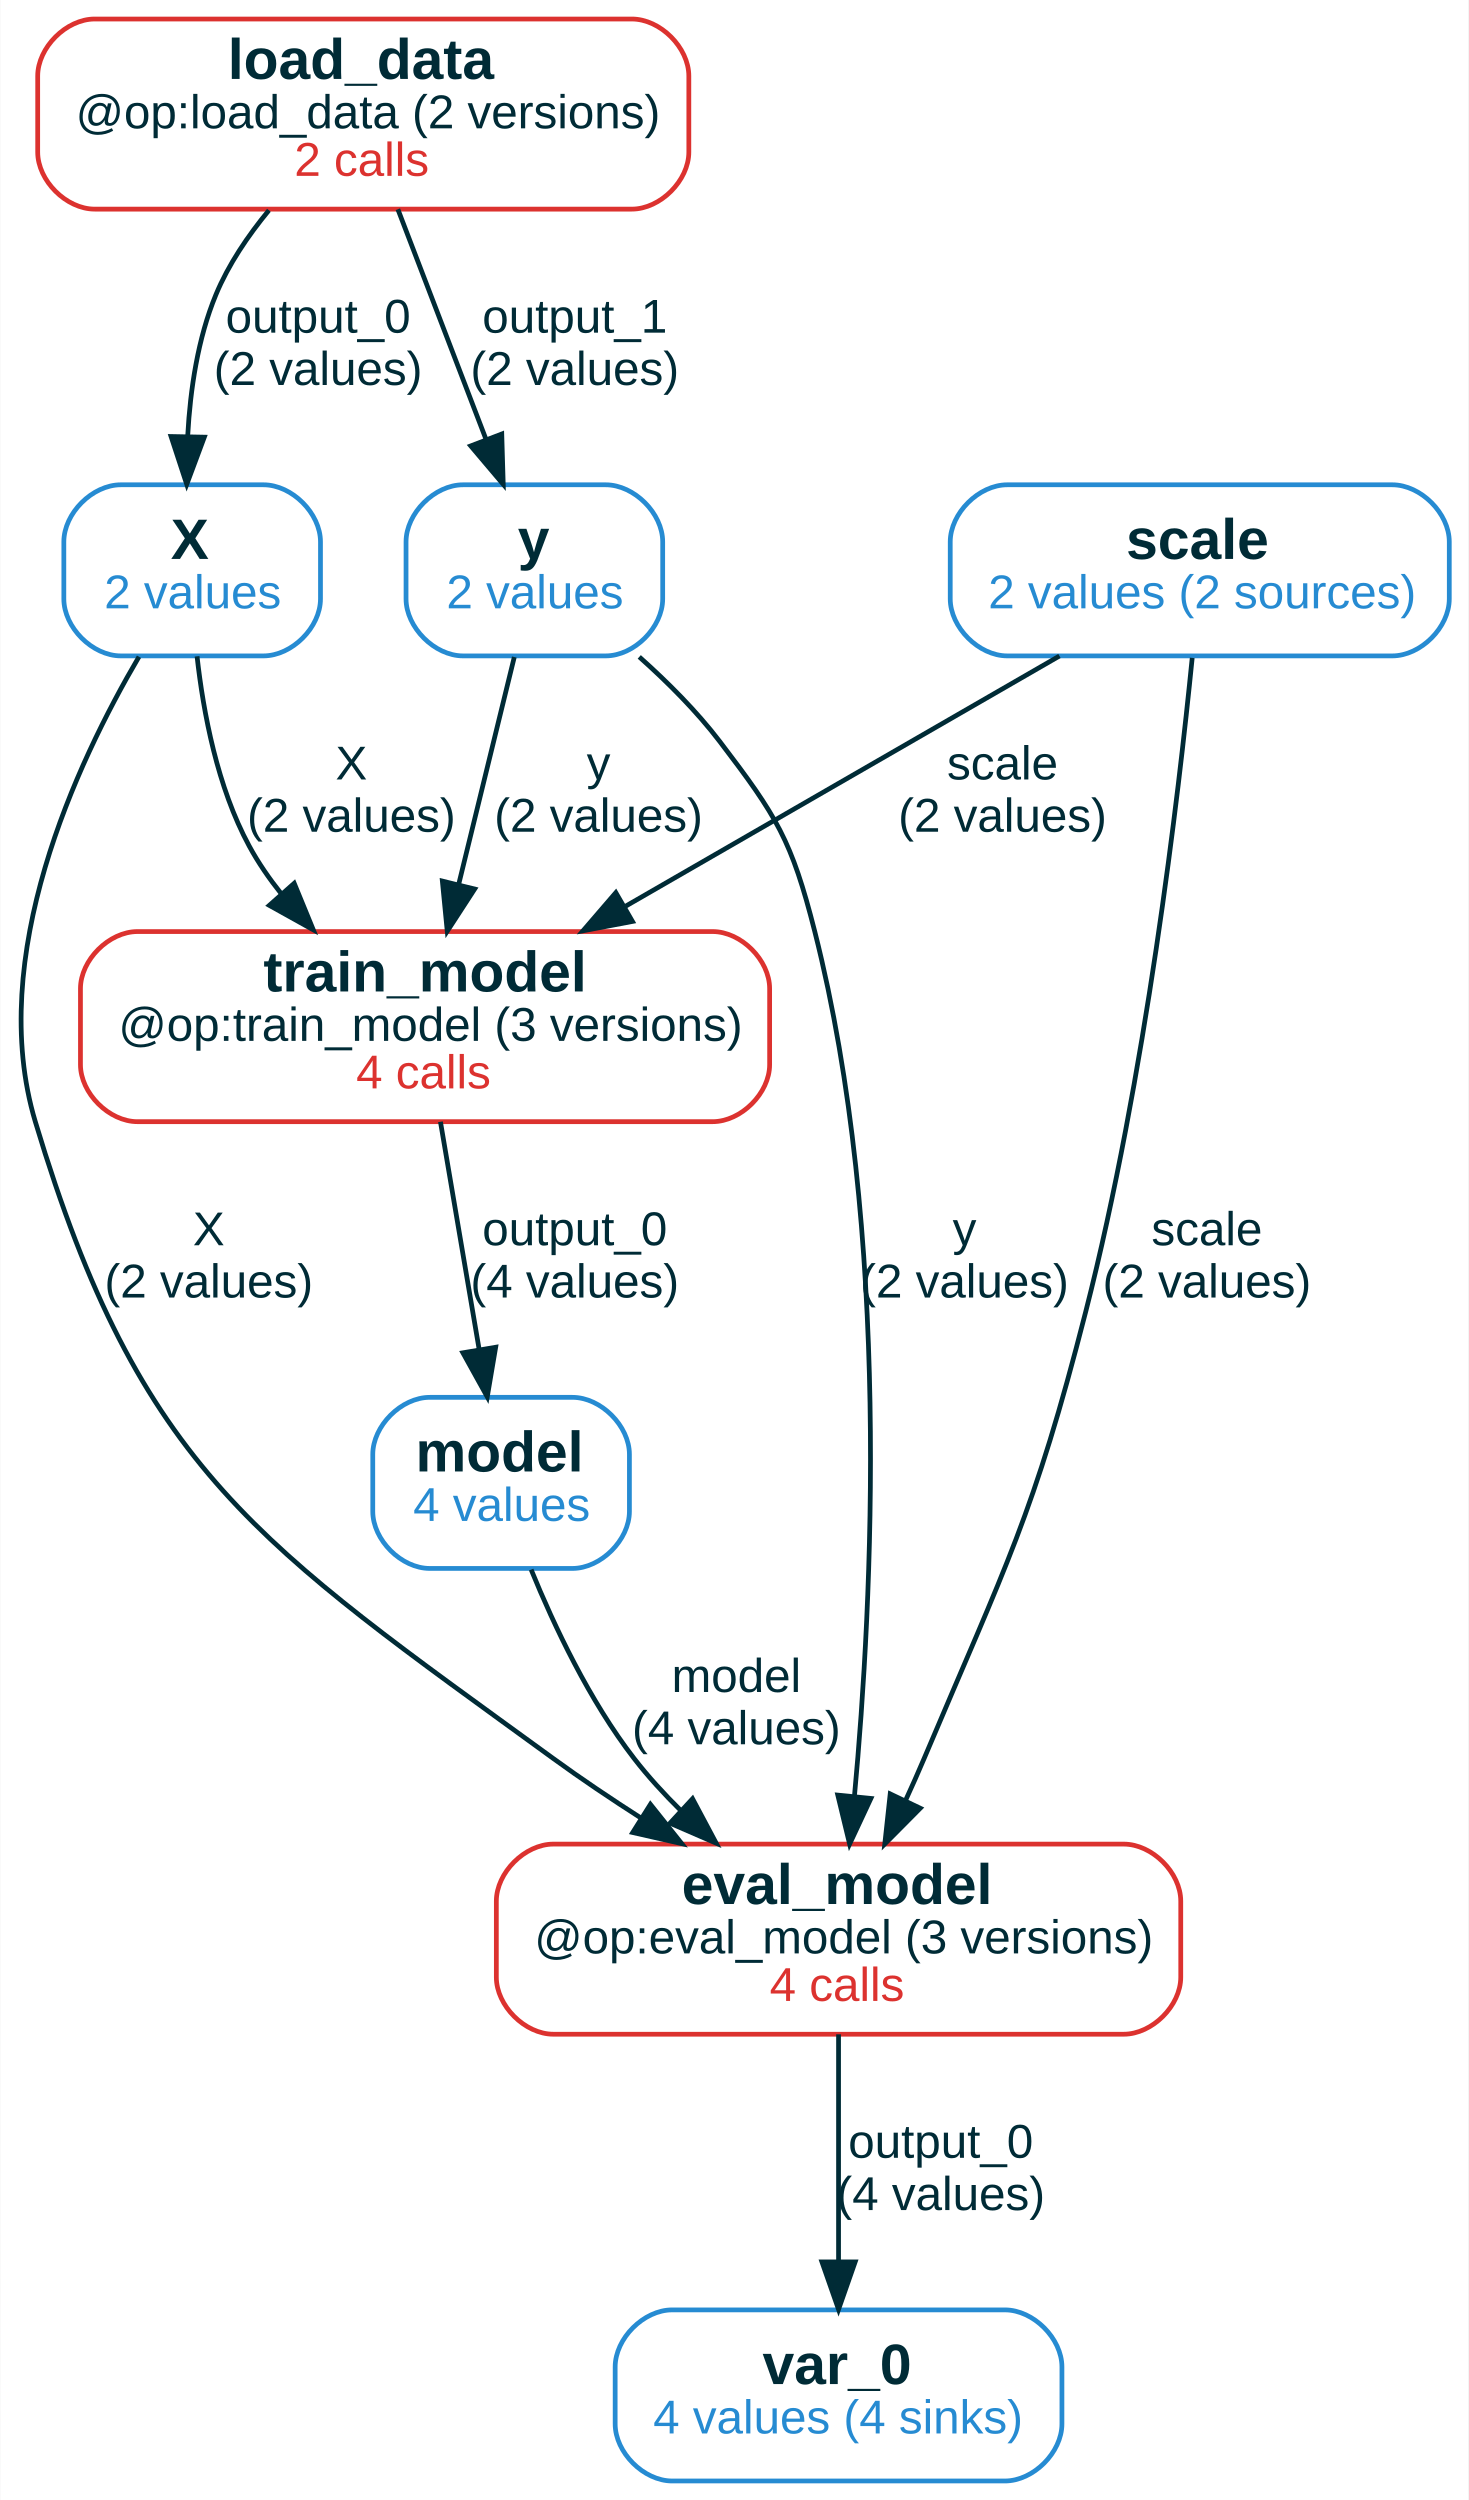
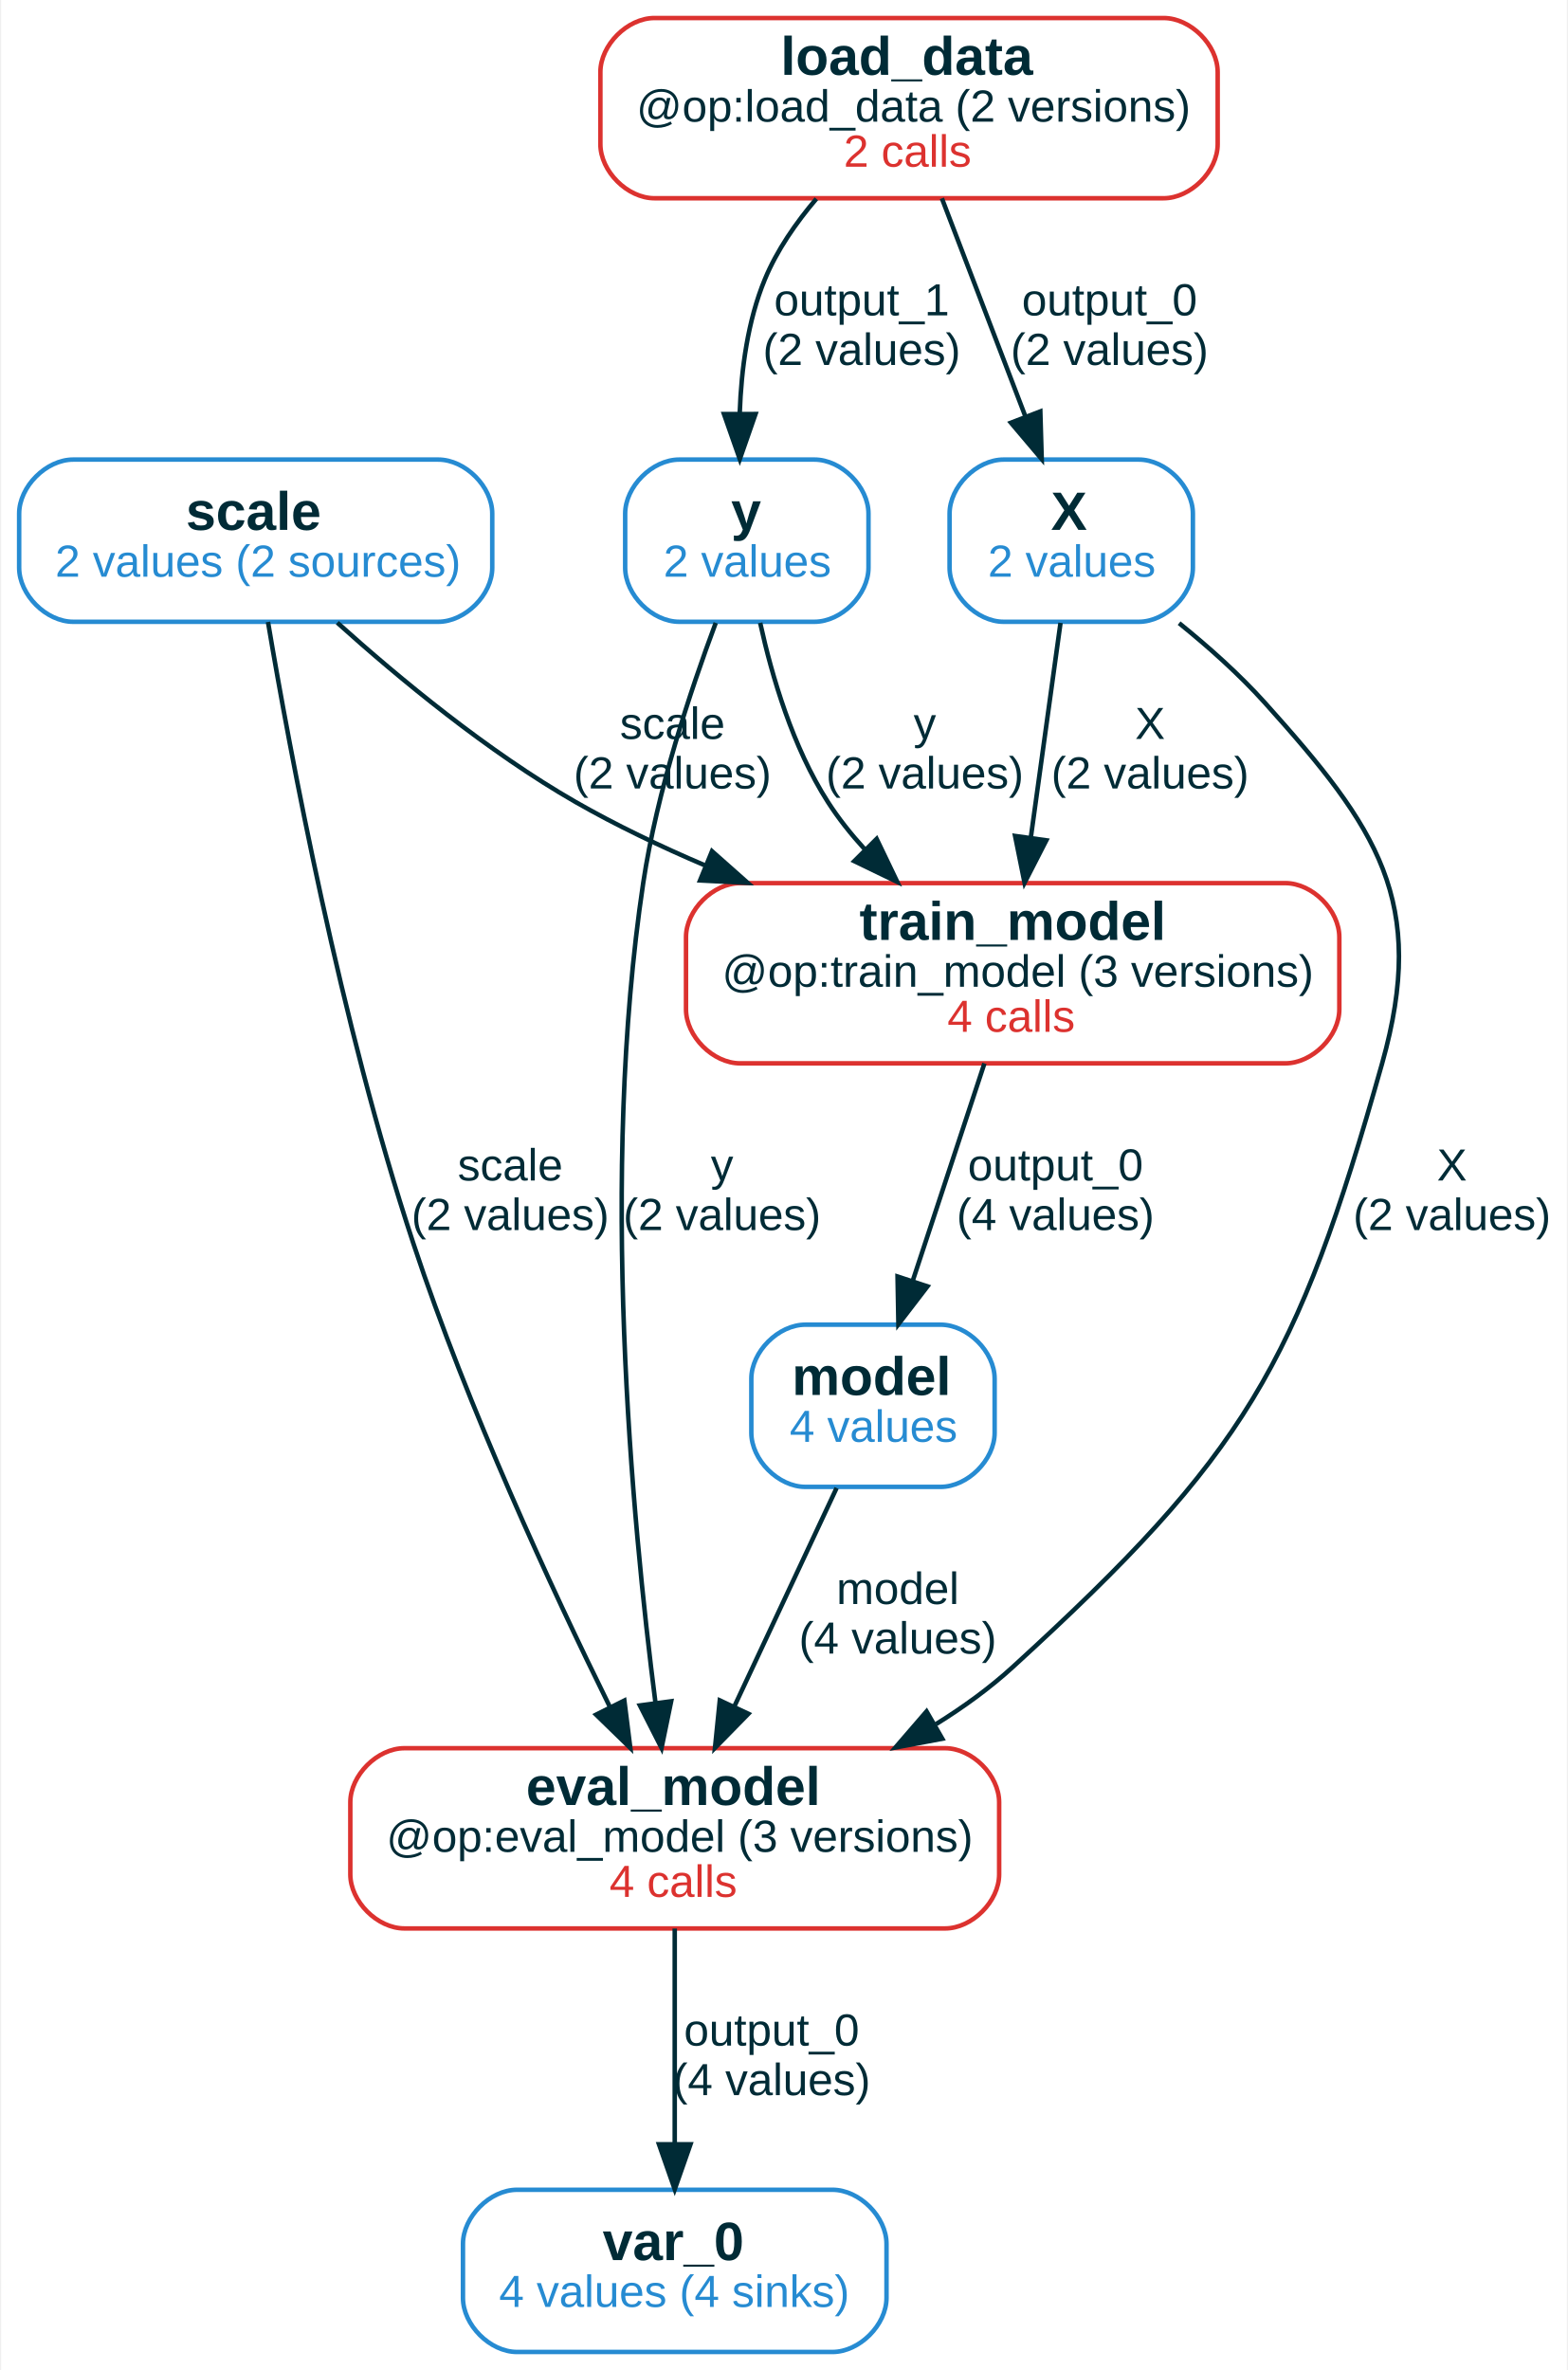
- <svg xmlns="http://www.w3.org/2000/svg" width="309pt" height="526pt" viewBox="0.00 0.00 308.86 526.00">
+ <svg xmlns="http://www.w3.org/2000/svg" width="348pt" height="526pt" viewBox="0.00 0.00 347.50 526.00">
  <g id="graph0" class="graph" transform="scale(1 1) rotate(0) translate(4 522)">
-     <polygon fill="white" stroke="transparent" points="-4,4 -4,-522 304.86,-522 304.86,4 -4,4" />
+     <polygon fill="white" stroke="transparent" points="-4,4 -4,-522 343.5,-522 343.5,4 -4,4" />
    <g id="node1" class="node">
-       <path fill="none" stroke="#268bd2" d="M51.36,-420C51.36,-420 21.36,-420 21.36,-420 15.36,-420 9.36,-414 9.36,-408 9.36,-408 9.36,-396 9.36,-396 9.36,-390 15.36,-384 21.36,-384 21.36,-384 51.36,-384 51.36,-384 57.36,-384 63.36,-390 63.36,-396 63.36,-396 63.36,-408 63.36,-408 63.36,-414 57.36,-420 51.36,-420" />
-       <text text-anchor="start" x="31.86" y="-404.4" font-family="Liberation Sans,Helvetica,Arial,sans-serif" font-weight="bold" font-size="12.00" fill="#002b36">X</text>
-       <text text-anchor="start" x="17.86" y="-394" font-family="Liberation Sans,Helvetica,Arial,sans-serif" font-size="10.00" fill="#268bd2">2 values</text>
+       <path fill="none" stroke="#268bd2" d="M93,-420C93,-420 12,-420 12,-420 6,-420 0,-414 0,-408 0,-408 0,-396 0,-396 0,-390 6,-384 12,-384 12,-384 93,-384 93,-384 99,-384 105,-390 105,-396 105,-396 105,-408 105,-408 105,-414 99,-420 93,-420" />
+       <text text-anchor="start" x="37" y="-404.4" font-family="Liberation Sans,Helvetica,Arial,sans-serif" font-weight="bold" font-size="12.00" fill="#002b36">scale</text>
+       <text text-anchor="start" x="8" y="-394" font-family="Liberation Sans,Helvetica,Arial,sans-serif" font-size="10.00" fill="#268bd2">2 values (2 sources)</text>
    </g>
    <g id="node6" class="node">
-       <path fill="none" stroke="#dc322f" d="M145.86,-326C145.86,-326 24.86,-326 24.86,-326 18.86,-326 12.86,-320 12.86,-314 12.86,-314 12.86,-298 12.86,-298 12.86,-292 18.86,-286 24.86,-286 24.86,-286 145.86,-286 145.86,-286 151.86,-286 157.86,-292 157.86,-298 157.86,-298 157.86,-314 157.86,-314 157.86,-320 151.86,-326 145.86,-326" />
-       <text text-anchor="start" x="51.36" y="-313.4" font-family="Liberation Sans,Helvetica,Arial,sans-serif" font-weight="bold" font-size="12.00" fill="#002b36">train_model</text>
-       <text text-anchor="start" x="20.86" y="-303" font-family="Liberation Sans,Helvetica,Arial,sans-serif" font-size="10.00" fill="#002b36">@op:train_model (3 versions)</text>
-       <text text-anchor="start" x="70.86" y="-293" font-family="Liberation Sans,Helvetica,Arial,sans-serif" font-size="10.00" fill="#dc322f">4 calls</text>
+       <path fill="none" stroke="#dc322f" d="M281,-326C281,-326 160,-326 160,-326 154,-326 148,-320 148,-314 148,-314 148,-298 148,-298 148,-292 154,-286 160,-286 160,-286 281,-286 281,-286 287,-286 293,-292 293,-298 293,-298 293,-314 293,-314 293,-320 287,-326 281,-326" />
+       <text text-anchor="start" x="186.5" y="-313.4" font-family="Liberation Sans,Helvetica,Arial,sans-serif" font-weight="bold" font-size="12.00" fill="#002b36">train_model</text>
+       <text text-anchor="start" x="156" y="-303" font-family="Liberation Sans,Helvetica,Arial,sans-serif" font-size="10.00" fill="#002b36">@op:train_model (3 versions)</text>
+       <text text-anchor="start" x="206" y="-293" font-family="Liberation Sans,Helvetica,Arial,sans-serif" font-size="10.00" fill="#dc322f">4 calls</text>
+     </g>
+     <g id="edge5" class="edge">
+       <path fill="none" stroke="#002b36" d="M70.61,-383.8C84.31,-371.48 104.03,-355.16 123.5,-344 132.51,-338.84 142.37,-334.13 152.25,-329.92" />
+       <polygon fill="#002b36" stroke="#002b36" points="153.77,-333.08 161.7,-326.05 151.12,-326.6 153.77,-333.08" />
+       <text text-anchor="middle" x="145" y="-358" font-family="Liberation Sans,Helvetica,Arial,sans-serif" font-size="10.00" fill="#002b36">scale</text>
+       <text text-anchor="middle" x="145" y="-347" font-family="Liberation Sans,Helvetica,Arial,sans-serif" font-size="10.00" fill="#002b36">(2 values)</text>
+     </g>
+     <g id="node7" class="node">
+       <path fill="none" stroke="#dc322f" d="M205.5,-134C205.5,-134 85.5,-134 85.5,-134 79.5,-134 73.5,-128 73.5,-122 73.5,-122 73.5,-106 73.5,-106 73.5,-100 79.5,-94 85.5,-94 85.5,-94 205.5,-94 205.5,-94 211.5,-94 217.5,-100 217.5,-106 217.5,-106 217.5,-122 217.5,-122 217.5,-128 211.5,-134 205.5,-134" />
+       <text text-anchor="start" x="112.5" y="-121.4" font-family="Liberation Sans,Helvetica,Arial,sans-serif" font-weight="bold" font-size="12.00" fill="#002b36">eval_model</text>
+       <text text-anchor="start" x="81.5" y="-111" font-family="Liberation Sans,Helvetica,Arial,sans-serif" font-size="10.00" fill="#002b36">@op:eval_model (3 versions)</text>
+       <text text-anchor="start" x="131" y="-101" font-family="Liberation Sans,Helvetica,Arial,sans-serif" font-size="10.00" fill="#dc322f">4 calls</text>
+     </g>
+     <g id="edge6" class="edge">
+       <path fill="none" stroke="#002b36" d="M55.23,-383.96C60.09,-355.11 71.3,-294.98 87.5,-246 99.55,-209.57 118.14,-169.46 131.02,-143.35" />
+       <polygon fill="#002b36" stroke="#002b36" points="134.32,-144.58 135.64,-134.06 128.05,-141.45 134.32,-144.58" />
+       <text text-anchor="middle" x="109" y="-260" font-family="Liberation Sans,Helvetica,Arial,sans-serif" font-size="10.00" fill="#002b36">scale</text>
+       <text text-anchor="middle" x="109" y="-249" font-family="Liberation Sans,Helvetica,Arial,sans-serif" font-size="10.00" fill="#002b36">(2 values)</text>
+     </g>
+     <g id="node2" class="node">
+       <path fill="none" stroke="#268bd2" d="M180.5,-36C180.5,-36 110.5,-36 110.5,-36 104.5,-36 98.5,-30 98.5,-24 98.5,-24 98.5,-12 98.5,-12 98.5,-6 104.5,0 110.5,0 110.5,0 180.5,0 180.5,0 186.5,0 192.5,-6 192.5,-12 192.5,-12 192.5,-24 192.5,-24 192.5,-30 186.5,-36 180.5,-36" />
+       <text text-anchor="start" x="129.5" y="-20.4" font-family="Liberation Sans,Helvetica,Arial,sans-serif" font-weight="bold" font-size="12.00" fill="#002b36">var_0</text>
+       <text text-anchor="start" x="106.5" y="-10" font-family="Liberation Sans,Helvetica,Arial,sans-serif" font-size="10.00" fill="#268bd2">4 values (4 sinks)</text>
+     </g>
+     <g id="node3" class="node">
+       <path fill="none" stroke="#268bd2" d="M176.5,-420C176.5,-420 146.5,-420 146.5,-420 140.5,-420 134.5,-414 134.5,-408 134.5,-408 134.5,-396 134.5,-396 134.5,-390 140.5,-384 146.5,-384 146.5,-384 176.5,-384 176.5,-384 182.5,-384 188.5,-390 188.5,-396 188.5,-396 188.5,-408 188.5,-408 188.5,-414 182.5,-420 176.5,-420" />
+       <text text-anchor="start" x="158" y="-404.4" font-family="Liberation Sans,Helvetica,Arial,sans-serif" font-weight="bold" font-size="12.00" fill="#002b36">y</text>
+       <text text-anchor="start" x="143" y="-394" font-family="Liberation Sans,Helvetica,Arial,sans-serif" font-size="10.00" fill="#268bd2">2 values</text>
+     </g>
+     <g id="edge7" class="edge">
+       <path fill="none" stroke="#002b36" d="M164.46,-383.77C167.06,-371.9 171.7,-356.13 179.5,-344 181.83,-340.37 184.61,-336.87 187.61,-333.58" />
+       <polygon fill="#002b36" stroke="#002b36" points="190.31,-335.82 194.89,-326.27 185.35,-330.88 190.31,-335.82" />
+       <text text-anchor="middle" x="201" y="-358" font-family="Liberation Sans,Helvetica,Arial,sans-serif" font-size="10.00" fill="#002b36">y</text>
+       <text text-anchor="middle" x="201" y="-347" font-family="Liberation Sans,Helvetica,Arial,sans-serif" font-size="10.00" fill="#002b36">(2 values)</text>
+     </g>
+     <g id="edge8" class="edge">
+       <path fill="none" stroke="#002b36" d="M154.6,-383.76C149,-368.78 141.55,-346.34 138.5,-326 128.85,-261.62 135.96,-185 141.22,-144.12" />
+       <polygon fill="#002b36" stroke="#002b36" points="144.71,-144.42 142.57,-134.05 137.77,-143.49 144.71,-144.42" />
+       <text text-anchor="middle" x="156" y="-260" font-family="Liberation Sans,Helvetica,Arial,sans-serif" font-size="10.00" fill="#002b36">y</text>
+       <text text-anchor="middle" x="156" y="-249" font-family="Liberation Sans,Helvetica,Arial,sans-serif" font-size="10.00" fill="#002b36">(2 values)</text>
+     </g>
+     <g id="node4" class="node">
+       <path fill="none" stroke="#268bd2" d="M204.5,-228C204.5,-228 174.5,-228 174.5,-228 168.5,-228 162.5,-222 162.5,-216 162.5,-216 162.5,-204 162.5,-204 162.5,-198 168.5,-192 174.5,-192 174.5,-192 204.5,-192 204.5,-192 210.5,-192 216.5,-198 216.5,-204 216.5,-204 216.5,-216 216.5,-216 216.5,-222 210.5,-228 204.5,-228" />
+       <text text-anchor="start" x="171.5" y="-212.4" font-family="Liberation Sans,Helvetica,Arial,sans-serif" font-weight="bold" font-size="12.00" fill="#002b36">model</text>
+       <text text-anchor="start" x="171" y="-202" font-family="Liberation Sans,Helvetica,Arial,sans-serif" font-size="10.00" fill="#268bd2">4 values</text>
+     </g>
+     <g id="edge4" class="edge">
+       <path fill="none" stroke="#002b36" d="M181.43,-191.76C175.1,-178.24 166.16,-159.14 158.78,-143.38" />
+       <polygon fill="#002b36" stroke="#002b36" points="161.84,-141.64 154.43,-134.07 155.5,-144.61 161.84,-141.64" />
+       <text text-anchor="middle" x="195" y="-166" font-family="Liberation Sans,Helvetica,Arial,sans-serif" font-size="10.00" fill="#002b36">model</text>
+       <text text-anchor="middle" x="195" y="-155" font-family="Liberation Sans,Helvetica,Arial,sans-serif" font-size="10.00" fill="#002b36">(4 values)</text>
+     </g>
+     <g id="node5" class="node">
+       <path fill="none" stroke="#268bd2" d="M248.5,-420C248.5,-420 218.5,-420 218.5,-420 212.5,-420 206.5,-414 206.5,-408 206.5,-408 206.5,-396 206.5,-396 206.5,-390 212.5,-384 218.5,-384 218.5,-384 248.5,-384 248.5,-384 254.5,-384 260.5,-390 260.5,-396 260.5,-396 260.5,-408 260.5,-408 260.5,-414 254.5,-420 248.5,-420" />
+       <text text-anchor="start" x="229" y="-404.4" font-family="Liberation Sans,Helvetica,Arial,sans-serif" font-weight="bold" font-size="12.00" fill="#002b36">X</text>
+       <text text-anchor="start" x="215" y="-394" font-family="Liberation Sans,Helvetica,Arial,sans-serif" font-size="10.00" fill="#268bd2">2 values</text>
    </g>
    <g id="edge2" class="edge">
-       <path fill="none" stroke="#002b36" d="M37.39,-383.91C38.7,-372.1 41.66,-356.36 48.36,-344 50.25,-340.51 52.58,-337.12 55.14,-333.92" />
-       <polygon fill="#002b36" stroke="#002b36" points="57.83,-336.16 61.85,-326.36 52.59,-331.51 57.83,-336.16" />
-       <text text-anchor="middle" x="69.86" y="-358" font-family="Liberation Sans,Helvetica,Arial,sans-serif" font-size="10.00" fill="#002b36">X</text>
-       <text text-anchor="middle" x="69.86" y="-347" font-family="Liberation Sans,Helvetica,Arial,sans-serif" font-size="10.00" fill="#002b36">(2 values)</text>
+       <path fill="none" stroke="#002b36" d="M231.12,-383.76C229.28,-370.5 226.7,-351.86 224.55,-336.27" />
+       <polygon fill="#002b36" stroke="#002b36" points="227.97,-335.5 223.14,-326.07 221.04,-336.46 227.97,-335.5" />
+       <text text-anchor="middle" x="251" y="-358" font-family="Liberation Sans,Helvetica,Arial,sans-serif" font-size="10.00" fill="#002b36">X</text>
+       <text text-anchor="middle" x="251" y="-347" font-family="Liberation Sans,Helvetica,Arial,sans-serif" font-size="10.00" fill="#002b36">(2 values)</text>
+     </g>
+     <g id="edge3" class="edge">
+       <path fill="none" stroke="#002b36" d="M257.44,-383.7C263.99,-378.41 270.84,-372.3 276.5,-366 301.49,-338.19 312.64,-321.99 302.5,-286 283.57,-218.79 272.06,-199.08 220.5,-152 215.39,-147.33 209.57,-143.12 203.5,-139.35" />
+       <polygon fill="#002b36" stroke="#002b36" points="204.88,-136.11 194.47,-134.15 201.39,-142.17 204.88,-136.11" />
+       <text text-anchor="middle" x="318" y="-260" font-family="Liberation Sans,Helvetica,Arial,sans-serif" font-size="10.00" fill="#002b36">X</text>
+       <text text-anchor="middle" x="318" y="-249" font-family="Liberation Sans,Helvetica,Arial,sans-serif" font-size="10.00" fill="#002b36">(2 values)</text>
+     </g>
+     <g id="edge11" class="edge">
+       <path fill="none" stroke="#002b36" d="M214.23,-285.98C209.64,-272.07 203.36,-253.03 198.28,-237.61" />
+       <polygon fill="#002b36" stroke="#002b36" points="201.59,-236.5 195.14,-228.1 194.95,-238.69 201.59,-236.5" />
+       <text text-anchor="middle" x="230" y="-260" font-family="Liberation Sans,Helvetica,Arial,sans-serif" font-size="10.00" fill="#002b36">output_0</text>
+       <text text-anchor="middle" x="230" y="-249" font-family="Liberation Sans,Helvetica,Arial,sans-serif" font-size="10.00" fill="#002b36">(4 values)</text>
+     </g>
+     <g id="edge1" class="edge">
+       <path fill="none" stroke="#002b36" d="M145.5,-93.98C145.5,-80.34 145.5,-61.75 145.5,-46.5" />
+       <polygon fill="#002b36" stroke="#002b36" points="149,-46.1 145.5,-36.1 142,-46.1 149,-46.1" />
+       <text text-anchor="middle" x="167" y="-68" font-family="Liberation Sans,Helvetica,Arial,sans-serif" font-size="10.00" fill="#002b36">output_0</text>
+       <text text-anchor="middle" x="167" y="-57" font-family="Liberation Sans,Helvetica,Arial,sans-serif" font-size="10.00" fill="#002b36">(4 values)</text>
    </g>
    <g id="node8" class="node">
-       <path fill="none" stroke="#dc322f" d="M232.36,-134C232.36,-134 112.36,-134 112.36,-134 106.36,-134 100.36,-128 100.36,-122 100.36,-122 100.36,-106 100.36,-106 100.36,-100 106.36,-94 112.36,-94 112.36,-94 232.36,-94 232.36,-94 238.36,-94 244.36,-100 244.36,-106 244.36,-106 244.36,-122 244.36,-122 244.36,-128 238.36,-134 232.36,-134" />
-       <text text-anchor="start" x="139.36" y="-121.4" font-family="Liberation Sans,Helvetica,Arial,sans-serif" font-weight="bold" font-size="12.00" fill="#002b36">eval_model</text>
-       <text text-anchor="start" x="108.36" y="-111" font-family="Liberation Sans,Helvetica,Arial,sans-serif" font-size="10.00" fill="#002b36">@op:eval_model (3 versions)</text>
-       <text text-anchor="start" x="157.86" y="-101" font-family="Liberation Sans,Helvetica,Arial,sans-serif" font-size="10.00" fill="#dc322f">4 calls</text>
+       <path fill="none" stroke="#dc322f" d="M254,-518C254,-518 141,-518 141,-518 135,-518 129,-512 129,-506 129,-506 129,-490 129,-490 129,-484 135,-478 141,-478 141,-478 254,-478 254,-478 260,-478 266,-484 266,-490 266,-490 266,-506 266,-506 266,-512 260,-518 254,-518" />
+       <text text-anchor="start" x="169" y="-505.4" font-family="Liberation Sans,Helvetica,Arial,sans-serif" font-weight="bold" font-size="12.00" fill="#002b36">load_data</text>
+       <text text-anchor="start" x="137" y="-495" font-family="Liberation Sans,Helvetica,Arial,sans-serif" font-size="10.00" fill="#002b36">@op:load_data (2 versions)</text>
+       <text text-anchor="start" x="183" y="-485" font-family="Liberation Sans,Helvetica,Arial,sans-serif" font-size="10.00" fill="#dc322f">2 calls</text>
    </g>
-     <g id="edge3" class="edge">
-       <path fill="none" stroke="#002b36" d="M25.17,-383.82C11.95,-361.3 -7.03,-320.62 3.36,-286 25.42,-212.47 50.27,-197.16 112.36,-152 118.21,-147.74 124.56,-143.48 130.86,-139.44" />
-       <polygon fill="#002b36" stroke="#002b36" points="132.78,-142.37 139.38,-134.09 129.05,-136.44 132.78,-142.37" />
-       <text text-anchor="middle" x="39.86" y="-260" font-family="Liberation Sans,Helvetica,Arial,sans-serif" font-size="10.00" fill="#002b36">X</text>
-       <text text-anchor="middle" x="39.86" y="-249" font-family="Liberation Sans,Helvetica,Arial,sans-serif" font-size="10.00" fill="#002b36">(2 values)</text>
-     </g>
-     <g id="node2" class="node">
-       <path fill="none" stroke="#268bd2" d="M288.86,-420C288.86,-420 207.86,-420 207.86,-420 201.86,-420 195.86,-414 195.86,-408 195.86,-408 195.86,-396 195.86,-396 195.86,-390 201.86,-384 207.86,-384 207.86,-384 288.86,-384 288.86,-384 294.86,-384 300.86,-390 300.86,-396 300.86,-396 300.86,-408 300.86,-408 300.86,-414 294.86,-420 288.86,-420" />
-       <text text-anchor="start" x="232.86" y="-404.4" font-family="Liberation Sans,Helvetica,Arial,sans-serif" font-weight="bold" font-size="12.00" fill="#002b36">scale</text>
-       <text text-anchor="start" x="203.86" y="-394" font-family="Liberation Sans,Helvetica,Arial,sans-serif" font-size="10.00" fill="#268bd2">2 values (2 sources)</text>
-     </g>
-     <g id="edge5" class="edge">
-       <path fill="none" stroke="#002b36" d="M218.84,-383.98C193.34,-369.27 156.2,-347.85 127.56,-331.34" />
-       <polygon fill="#002b36" stroke="#002b36" points="129,-328.13 118.59,-326.16 125.5,-334.19 129,-328.13" />
-       <text text-anchor="middle" x="206.86" y="-358" font-family="Liberation Sans,Helvetica,Arial,sans-serif" font-size="10.00" fill="#002b36">scale</text>
-       <text text-anchor="middle" x="206.86" y="-347" font-family="Liberation Sans,Helvetica,Arial,sans-serif" font-size="10.00" fill="#002b36">(2 values)</text>
-     </g>
-     <g id="edge6" class="edge">
-       <path fill="none" stroke="#002b36" d="M246.77,-383.58C243.89,-354.66 236.91,-295.07 224.36,-246 213.35,-202.96 207.66,-192.92 190.36,-152 189.15,-149.13 187.82,-146.17 186.47,-143.22" />
-       <polygon fill="#002b36" stroke="#002b36" points="189.55,-141.55 182.09,-134.03 183.23,-144.56 189.55,-141.55" />
-       <text text-anchor="middle" x="249.86" y="-260" font-family="Liberation Sans,Helvetica,Arial,sans-serif" font-size="10.00" fill="#002b36">scale</text>
-       <text text-anchor="middle" x="249.86" y="-249" font-family="Liberation Sans,Helvetica,Arial,sans-serif" font-size="10.00" fill="#002b36">(2 values)</text>
-     </g>
-     <g id="node3" class="node">
-       <path fill="none" stroke="#268bd2" d="M207.36,-36C207.36,-36 137.36,-36 137.36,-36 131.36,-36 125.36,-30 125.36,-24 125.36,-24 125.36,-12 125.36,-12 125.36,-6 131.36,0 137.36,0 137.36,0 207.36,0 207.36,0 213.36,0 219.36,-6 219.36,-12 219.36,-12 219.36,-24 219.36,-24 219.36,-30 213.36,-36 207.36,-36" />
-       <text text-anchor="start" x="156.36" y="-20.4" font-family="Liberation Sans,Helvetica,Arial,sans-serif" font-weight="bold" font-size="12.00" fill="#002b36">var_0</text>
-       <text text-anchor="start" x="133.36" y="-10" font-family="Liberation Sans,Helvetica,Arial,sans-serif" font-size="10.00" fill="#268bd2">4 values (4 sinks)</text>
-     </g>
-     <g id="node4" class="node">
-       <path fill="none" stroke="#268bd2" d="M123.36,-420C123.36,-420 93.36,-420 93.36,-420 87.36,-420 81.36,-414 81.36,-408 81.36,-408 81.36,-396 81.36,-396 81.36,-390 87.36,-384 93.36,-384 93.36,-384 123.36,-384 123.36,-384 129.36,-384 135.36,-390 135.36,-396 135.36,-396 135.36,-408 135.36,-408 135.36,-414 129.36,-420 123.36,-420" />
-       <text text-anchor="start" x="104.86" y="-404.4" font-family="Liberation Sans,Helvetica,Arial,sans-serif" font-weight="bold" font-size="12.00" fill="#002b36">y</text>
-       <text text-anchor="start" x="89.86" y="-394" font-family="Liberation Sans,Helvetica,Arial,sans-serif" font-size="10.00" fill="#268bd2">2 values</text>
-     </g>
-     <g id="edge7" class="edge">
-       <path fill="none" stroke="#002b36" d="M104.14,-383.76C100.86,-370.37 96.25,-351.5 92.41,-335.82" />
-       <polygon fill="#002b36" stroke="#002b36" points="95.8,-334.95 90.03,-326.07 89,-336.62 95.8,-334.95" />
-       <text text-anchor="middle" x="121.86" y="-358" font-family="Liberation Sans,Helvetica,Arial,sans-serif" font-size="10.00" fill="#002b36">y</text>
-       <text text-anchor="middle" x="121.86" y="-347" font-family="Liberation Sans,Helvetica,Arial,sans-serif" font-size="10.00" fill="#002b36">(2 values)</text>
-     </g>
-     <g id="edge8" class="edge">
-       <path fill="none" stroke="#002b36" d="M130.43,-383.79C136.38,-378.49 142.5,-372.37 147.36,-366 159.41,-350.2 162.47,-345.27 167.36,-326 183.39,-262.75 179.54,-185.39 175.71,-144.16" />
-       <polygon fill="#002b36" stroke="#002b36" points="179.17,-143.61 174.69,-134.01 172.2,-144.31 179.17,-143.61" />
-       <text text-anchor="middle" x="198.86" y="-260" font-family="Liberation Sans,Helvetica,Arial,sans-serif" font-size="10.00" fill="#002b36">y</text>
-       <text text-anchor="middle" x="198.86" y="-249" font-family="Liberation Sans,Helvetica,Arial,sans-serif" font-size="10.00" fill="#002b36">(2 values)</text>
-     </g>
-     <g id="node5" class="node">
-       <path fill="none" stroke="#268bd2" d="M116.36,-228C116.36,-228 86.36,-228 86.36,-228 80.36,-228 74.36,-222 74.36,-216 74.36,-216 74.36,-204 74.36,-204 74.36,-198 80.36,-192 86.36,-192 86.36,-192 116.36,-192 116.36,-192 122.36,-192 128.36,-198 128.36,-204 128.36,-204 128.36,-216 128.36,-216 128.36,-222 122.36,-228 116.36,-228" />
-       <text text-anchor="start" x="83.36" y="-212.4" font-family="Liberation Sans,Helvetica,Arial,sans-serif" font-weight="bold" font-size="12.00" fill="#002b36">model</text>
-       <text text-anchor="start" x="82.86" y="-202" font-family="Liberation Sans,Helvetica,Arial,sans-serif" font-size="10.00" fill="#268bd2">4 values</text>
-     </g>
-     <g id="edge4" class="edge">
-       <path fill="none" stroke="#002b36" d="M107.68,-191.76C112.53,-179.88 119.98,-164.12 129.36,-152 132.29,-148.21 135.67,-144.52 139.21,-141.03" />
-       <polygon fill="#002b36" stroke="#002b36" points="141.64,-143.55 146.62,-134.19 136.89,-138.4 141.64,-143.55" />
-       <text text-anchor="middle" x="150.86" y="-166" font-family="Liberation Sans,Helvetica,Arial,sans-serif" font-size="10.00" fill="#002b36">model</text>
-       <text text-anchor="middle" x="150.86" y="-155" font-family="Liberation Sans,Helvetica,Arial,sans-serif" font-size="10.00" fill="#002b36">(4 values)</text>
-     </g>
-     <g id="edge11" class="edge">
-       <path fill="none" stroke="#002b36" d="M88.6,-285.98C90.94,-272.2 94.14,-253.39 96.75,-238.05" />
-       <polygon fill="#002b36" stroke="#002b36" points="100.22,-238.54 98.45,-228.1 93.32,-237.37 100.22,-238.54" />
-       <text text-anchor="middle" x="116.86" y="-260" font-family="Liberation Sans,Helvetica,Arial,sans-serif" font-size="10.00" fill="#002b36">output_0</text>
-       <text text-anchor="middle" x="116.86" y="-249" font-family="Liberation Sans,Helvetica,Arial,sans-serif" font-size="10.00" fill="#002b36">(4 values)</text>
-     </g>
-     <g id="node7" class="node">
-       <path fill="none" stroke="#dc322f" d="M128.86,-518C128.86,-518 15.86,-518 15.86,-518 9.86,-518 3.86,-512 3.86,-506 3.86,-506 3.86,-490 3.86,-490 3.86,-484 9.86,-478 15.86,-478 15.86,-478 128.86,-478 128.86,-478 134.86,-478 140.86,-484 140.86,-490 140.86,-490 140.86,-506 140.86,-506 140.86,-512 134.86,-518 128.86,-518" />
-       <text text-anchor="start" x="43.86" y="-505.4" font-family="Liberation Sans,Helvetica,Arial,sans-serif" font-weight="bold" font-size="12.00" fill="#002b36">load_data</text>
-       <text text-anchor="start" x="11.86" y="-495" font-family="Liberation Sans,Helvetica,Arial,sans-serif" font-size="10.00" fill="#002b36">@op:load_data (2 versions)</text>
-       <text text-anchor="start" x="57.86" y="-485" font-family="Liberation Sans,Helvetica,Arial,sans-serif" font-size="10.00" fill="#dc322f">2 calls</text>
+     <g id="edge10" class="edge">
+       <path fill="none" stroke="#002b36" d="M176.93,-477.88C172.4,-472.55 168.16,-466.44 165.5,-460 161.7,-450.81 160.27,-440.07 159.93,-430.41" />
+       <polygon fill="#002b36" stroke="#002b36" points="163.43,-430.11 159.94,-420.1 156.43,-430.1 163.43,-430.11" />
+       <text text-anchor="middle" x="187" y="-452" font-family="Liberation Sans,Helvetica,Arial,sans-serif" font-size="10.00" fill="#002b36">output_1</text>
+       <text text-anchor="middle" x="187" y="-441" font-family="Liberation Sans,Helvetica,Arial,sans-serif" font-size="10.00" fill="#002b36">(2 values)</text>
    </g>
    <g id="edge9" class="edge">
-       <path fill="none" stroke="#002b36" d="M52.51,-477.76C48.11,-472.43 43.99,-466.35 41.36,-460 37.55,-450.8 35.96,-440.06 35.43,-430.4" />
-       <polygon fill="#002b36" stroke="#002b36" points="38.92,-430.02 35.22,-420.09 31.92,-430.16 38.92,-430.02" />
-       <text text-anchor="middle" x="62.86" y="-452" font-family="Liberation Sans,Helvetica,Arial,sans-serif" font-size="10.00" fill="#002b36">output_0</text>
-       <text text-anchor="middle" x="62.86" y="-441" font-family="Liberation Sans,Helvetica,Arial,sans-serif" font-size="10.00" fill="#002b36">(2 values)</text>
-     </g>
-     <g id="edge10" class="edge">
-       <path fill="none" stroke="#002b36" d="M79.64,-477.98C84.97,-464.07 92.26,-445.03 98.17,-429.61" />
-       <polygon fill="#002b36" stroke="#002b36" points="101.5,-430.69 101.81,-420.1 94.97,-428.18 101.5,-430.69" />
-       <text text-anchor="middle" x="116.86" y="-452" font-family="Liberation Sans,Helvetica,Arial,sans-serif" font-size="10.00" fill="#002b36">output_1</text>
-       <text text-anchor="middle" x="116.86" y="-441" font-family="Liberation Sans,Helvetica,Arial,sans-serif" font-size="10.00" fill="#002b36">(2 values)</text>
-     </g>
-     <g id="edge1" class="edge">
-       <path fill="none" stroke="#002b36" d="M172.36,-93.98C172.36,-80.34 172.36,-61.75 172.36,-46.5" />
-       <polygon fill="#002b36" stroke="#002b36" points="175.86,-46.1 172.36,-36.1 168.86,-46.1 175.86,-46.1" />
-       <text text-anchor="middle" x="193.86" y="-68" font-family="Liberation Sans,Helvetica,Arial,sans-serif" font-size="10.00" fill="#002b36">output_0</text>
-       <text text-anchor="middle" x="193.86" y="-57" font-family="Liberation Sans,Helvetica,Arial,sans-serif" font-size="10.00" fill="#002b36">(4 values)</text>
+       <path fill="none" stroke="#002b36" d="M204.79,-477.98C210.11,-464.07 217.4,-445.03 223.31,-429.61" />
+       <polygon fill="#002b36" stroke="#002b36" points="226.64,-430.69 226.95,-420.1 220.11,-428.18 226.64,-430.69" />
+       <text text-anchor="middle" x="242" y="-452" font-family="Liberation Sans,Helvetica,Arial,sans-serif" font-size="10.00" fill="#002b36">output_0</text>
+       <text text-anchor="middle" x="242" y="-441" font-family="Liberation Sans,Helvetica,Arial,sans-serif" font-size="10.00" fill="#002b36">(2 values)</text>
    </g>
  </g>
</svg>
